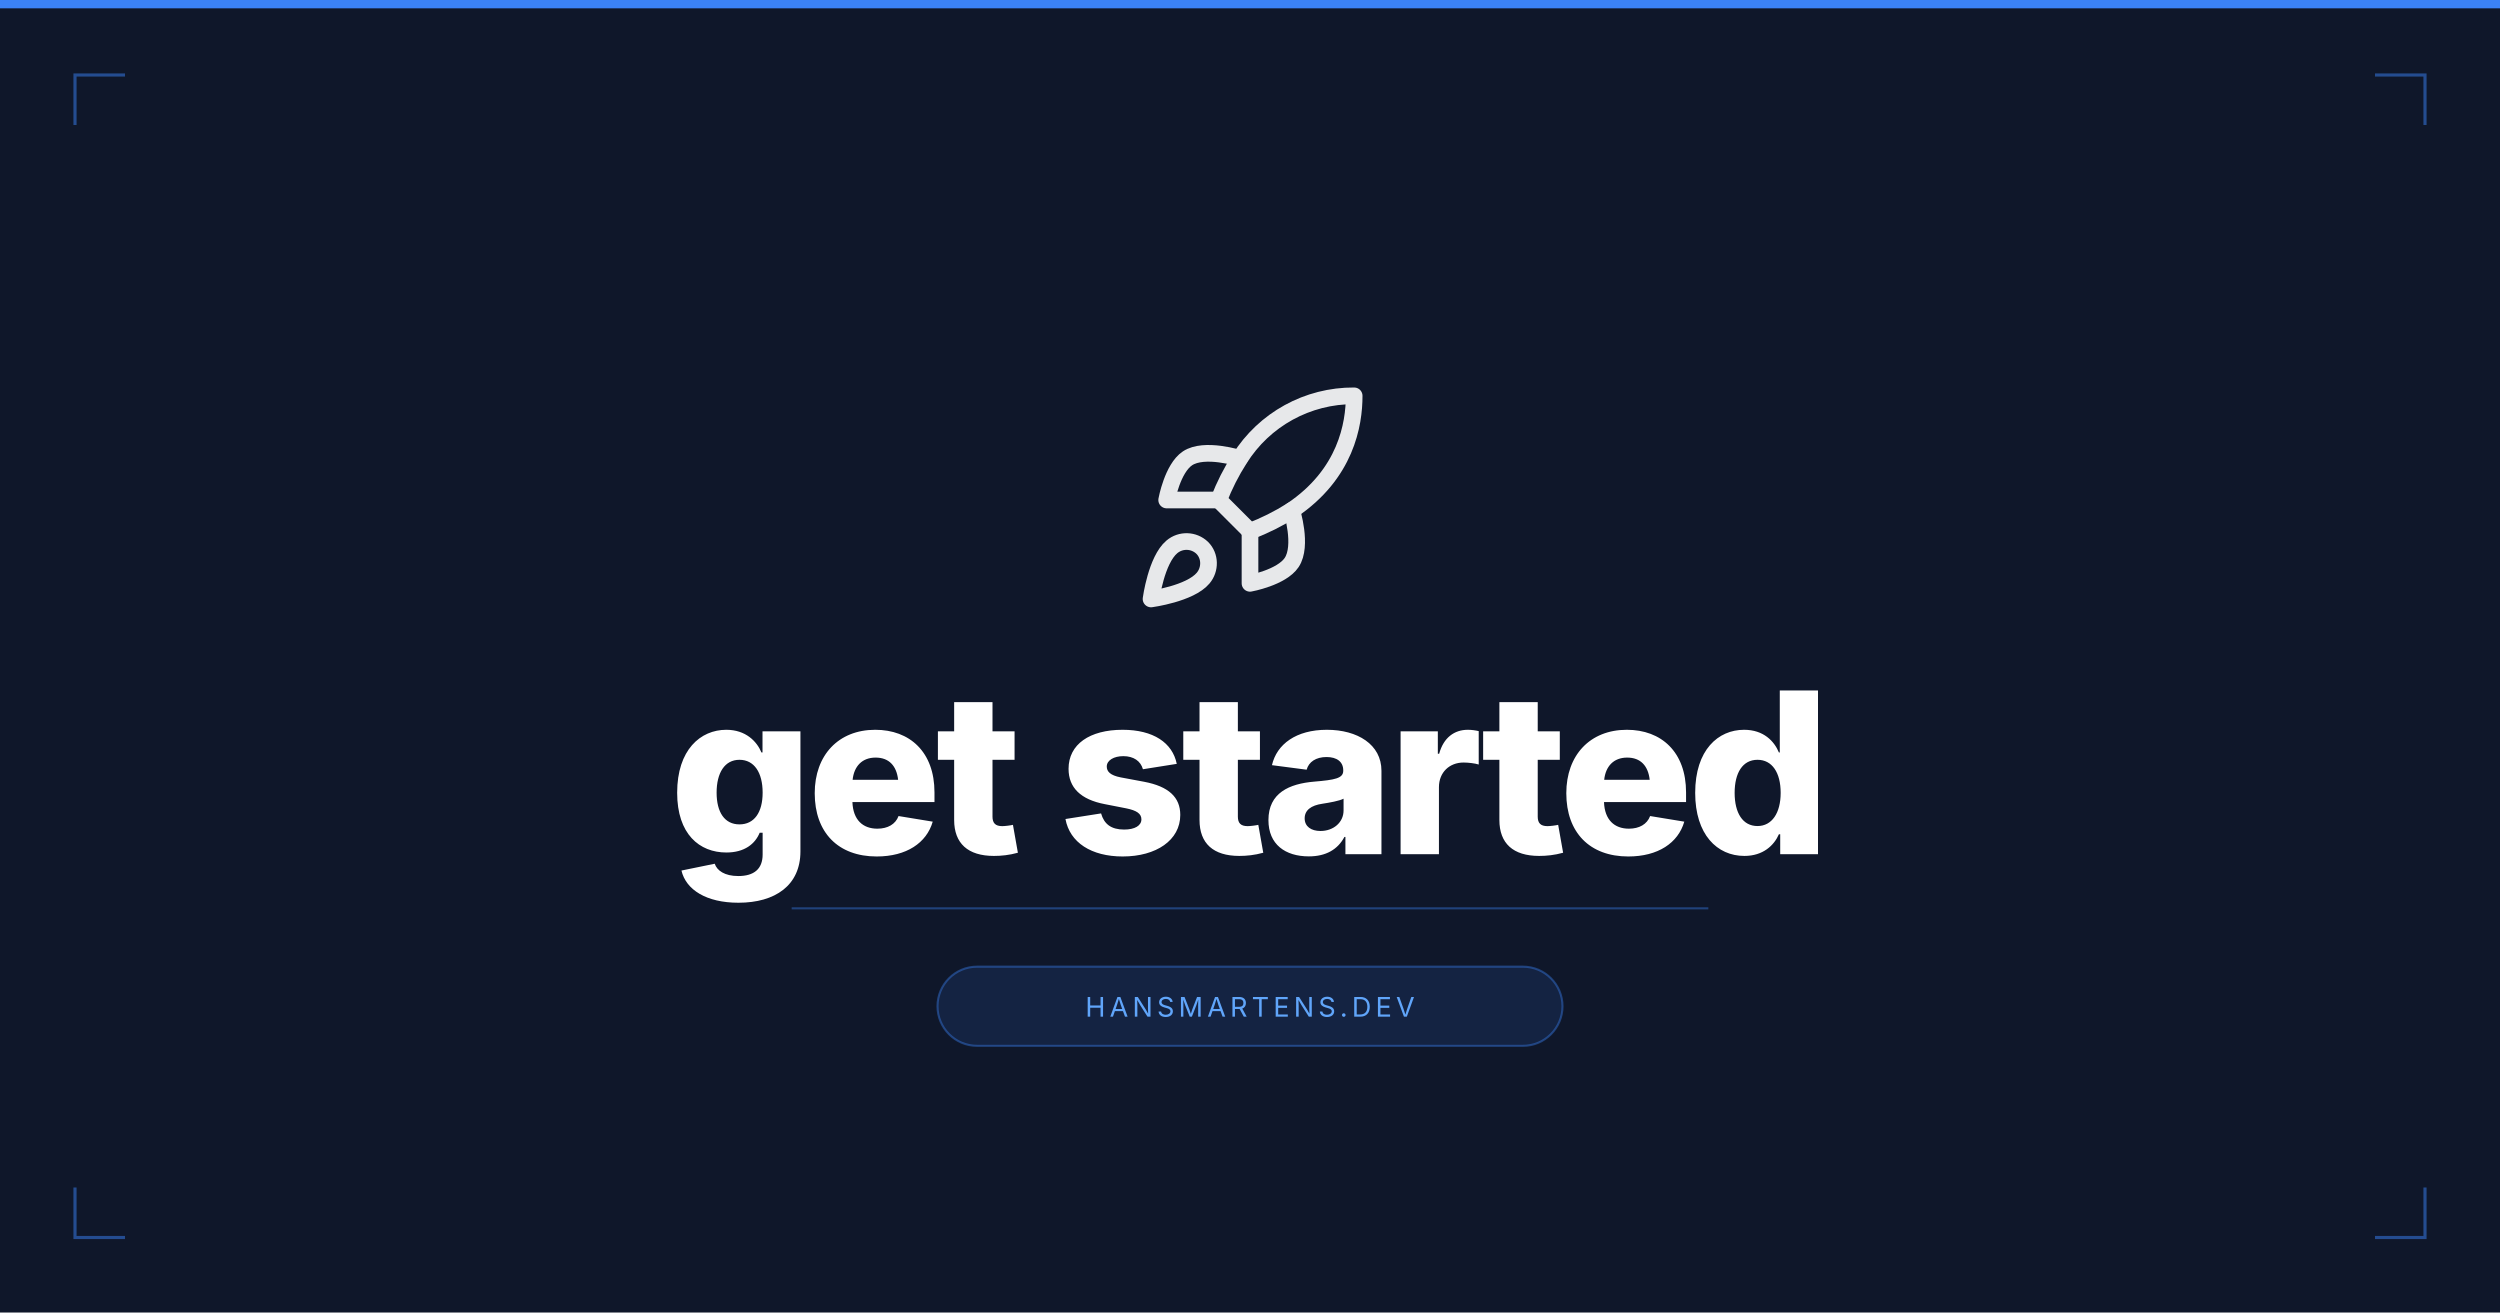
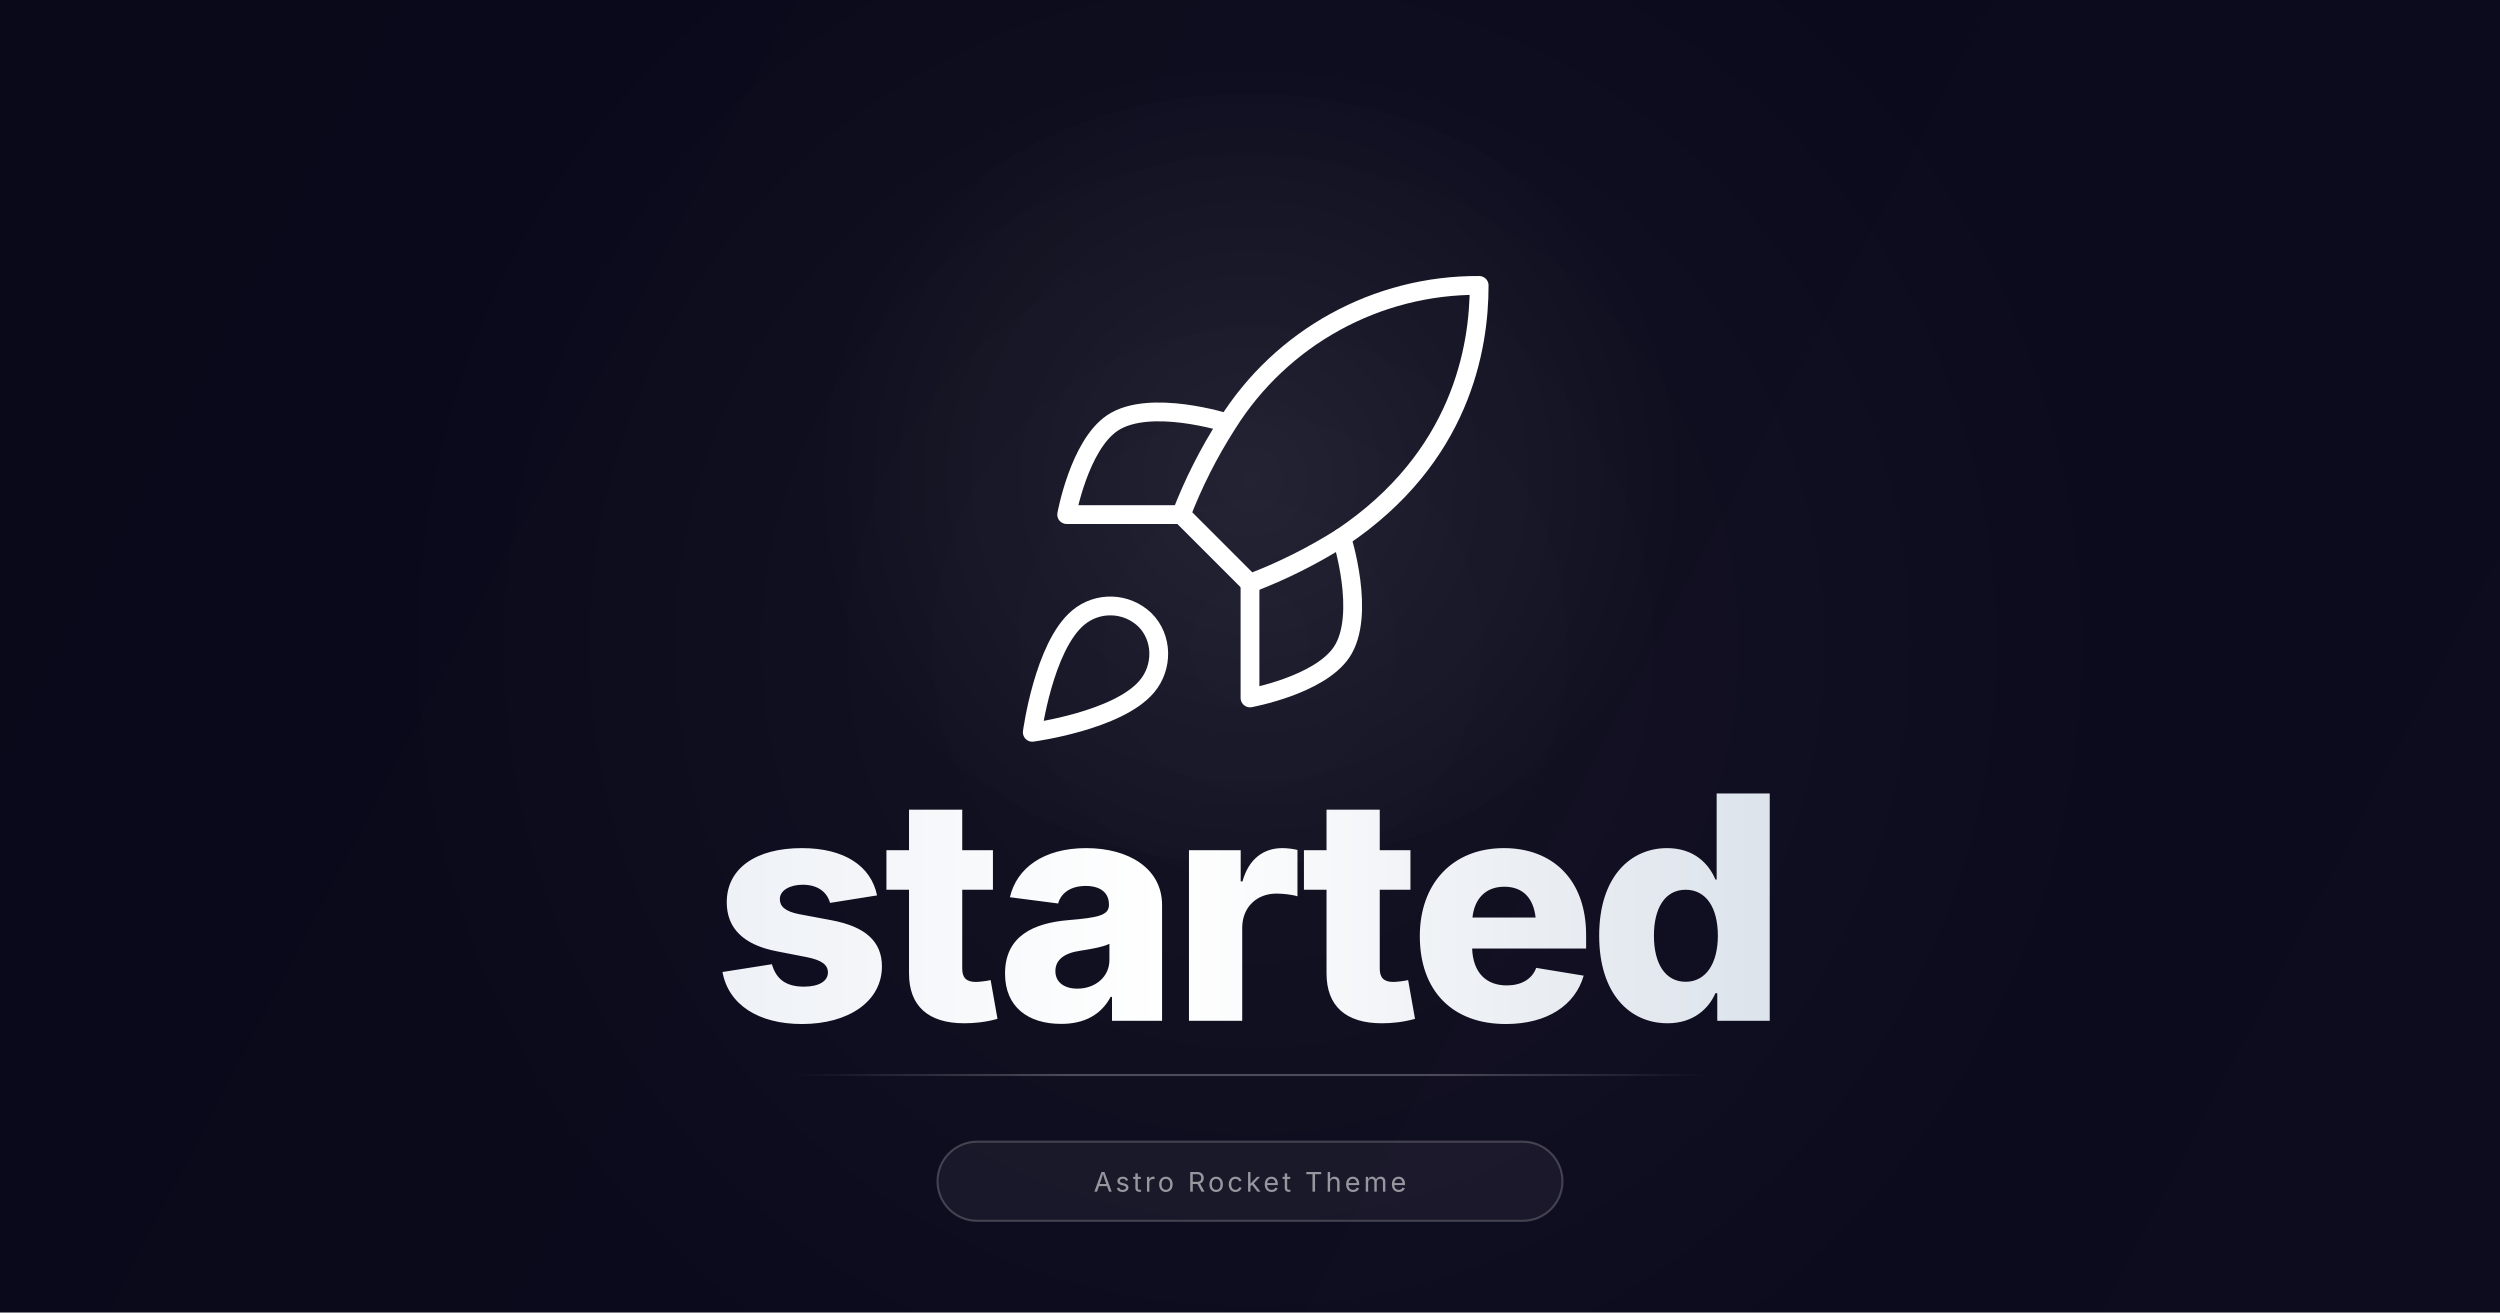
<svg xmlns="http://www.w3.org/2000/svg" width="1200" height="630" viewBox="0 0 1200 630" fill="none">
-   <rect width="1200" height="630" fill="#0f172a" />
-   <rect x="0" y="0" width="1200" height="4" fill="#3b82f6" />
-   <g transform="translate(540, 180) scale(5)" stroke="#ffffff" stroke-width="1.6" stroke-linecap="round" stroke-linejoin="round" fill="none" opacity="0.9">
+   <defs>
+     <linearGradient id="bg" x1="0" y1="0" x2="1200" y2="630" gradientUnits="userSpaceOnUse">
+       <stop offset="0%" stop-color="#09091a" />
+       <stop offset="100%" stop-color="#0d0b1e" />
+     </linearGradient>
+     <radialGradient id="glowMain" cx="600" cy="310" r="420" gradientUnits="userSpaceOnUse">
+       <stop offset="0%" stop-color="#ffffff" stop-opacity="0.04" />
+       <stop offset="100%" stop-color="#ffffff" stop-opacity="0" />
+     </radialGradient>
+     <radialGradient id="glowIcon" cx="600" cy="230" r="210" gradientUnits="userSpaceOnUse">
+       <stop offset="0%" stop-color="#ffffff" stop-opacity="0.07" />
+       <stop offset="100%" stop-color="#ffffff" stop-opacity="0" />
+     </radialGradient>
+     <linearGradient id="textGrad" x1="200" y1="0" x2="1000" y2="0" gradientUnits="userSpaceOnUse">
+       <stop offset="0%" stop-color="#e2e8f0" />
+       <stop offset="45%" stop-color="#ffffff" />
+       <stop offset="100%" stop-color="#cbd5e1" />
+     </linearGradient>
+     <linearGradient id="lineGrad" x1="380" y1="0" x2="820" y2="0" gradientUnits="userSpaceOnUse">
+       <stop offset="0%" stop-color="#ffffff" stop-opacity="0" />
+       <stop offset="30%" stop-color="#ffffff" stop-opacity="0.25" />
+       <stop offset="70%" stop-color="#ffffff" stop-opacity="0.25" />
+       <stop offset="100%" stop-color="#ffffff" stop-opacity="0" />
+     </linearGradient>
+   </defs>
+   <rect width="1200" height="630" fill="url(#bg)" />
+   <rect width="1200" height="630" fill="url(#glowMain)" />
+   <ellipse cx="600" cy="230" rx="210" ry="185" fill="url(#glowIcon)" />
+   <g transform="translate(468, 115) scale(11)" stroke="#ffffff" stroke-width="0.82" stroke-linecap="round" stroke-linejoin="round" fill="none">
    <path d="M4.5 16.5c-1.5 1.26-2 5-2 5s3.74-.5 5-2c.71-.84.7-2.13-.09-2.91a2.18 2.18 0 0 0-2.91-.09z" />
    <path d="m12 15-3-3a22 22 0 0 1 2-3.95A12.88 12.88 0 0 1 22 2c0 2.72-.78 7.5-6 11a22.35 22.35 0 0 1-4 2z" />
    <path d="M9 12H4s.55-3.03 2-4c1.62-1.08 5 0 5 0" />
    <path d="M12 15v5s3.03-.55 4-2c1.08-1.62 0-5 0-5" />
  </g>
-   <text x="600" y="410" font-family="system-ui, -apple-system, sans-serif" font-size="108" font-weight="800" fill="#ffffff" text-anchor="middle" letter-spacing="-3">get started</text>
-   <line x1="380" y1="436" x2="820" y2="436" stroke="#3b82f6" stroke-width="1" stroke-opacity="0.4" />
-   <rect x="450" y="464" width="300" height="38" rx="19" fill="#3b82f6" fill-opacity="0.12" stroke="#3b82f6" stroke-opacity="0.4" stroke-width="1" />
-   <text x="600" y="488" font-family="system-ui, -apple-system, sans-serif" font-size="13" fill="#60a5fa" text-anchor="middle" letter-spacing="2">HANSMARTENS.DEV</text>
-   <path d="M 36 60 L 36 36 L 60 36" stroke="#3b82f6" stroke-width="1.5" fill="none" stroke-opacity="0.5" />
-   <path d="M 1140 36 L 1164 36 L 1164 60" stroke="#3b82f6" stroke-width="1.5" fill="none" stroke-opacity="0.5" />
-   <path d="M 36 570 L 36 594 L 60 594" stroke="#3b82f6" stroke-width="1.5" fill="none" stroke-opacity="0.5" />
-   <path d="M 1140 594 L 1164 594 L 1164 570" stroke="#3b82f6" stroke-width="1.5" fill="none" stroke-opacity="0.5" />
+   <text x="600" y="490" font-family="'Outfit Variable', 'Outfit', -apple-system, BlinkMacSystemFont, 'Segoe UI', sans-serif" font-size="150" font-weight="800" fill="url(#textGrad)" text-anchor="middle" letter-spacing="-4">started</text>
+   <line x1="380" y1="516" x2="820" y2="516" stroke="url(#lineGrad)" stroke-width="1" />
+   <rect x="450" y="548" width="300" height="38" rx="19" fill="#ffffff" fill-opacity="0.05" stroke="#ffffff" stroke-opacity="0.20" stroke-width="1" />
+   <text x="600" y="572" font-family="'Outfit Variable', 'Outfit', -apple-system, BlinkMacSystemFont, 'Segoe UI', sans-serif" font-size="13" fill="#ffffff" fill-opacity="0.55" text-anchor="middle" letter-spacing="1.5">Astro Rocket Theme</text>
</svg>
